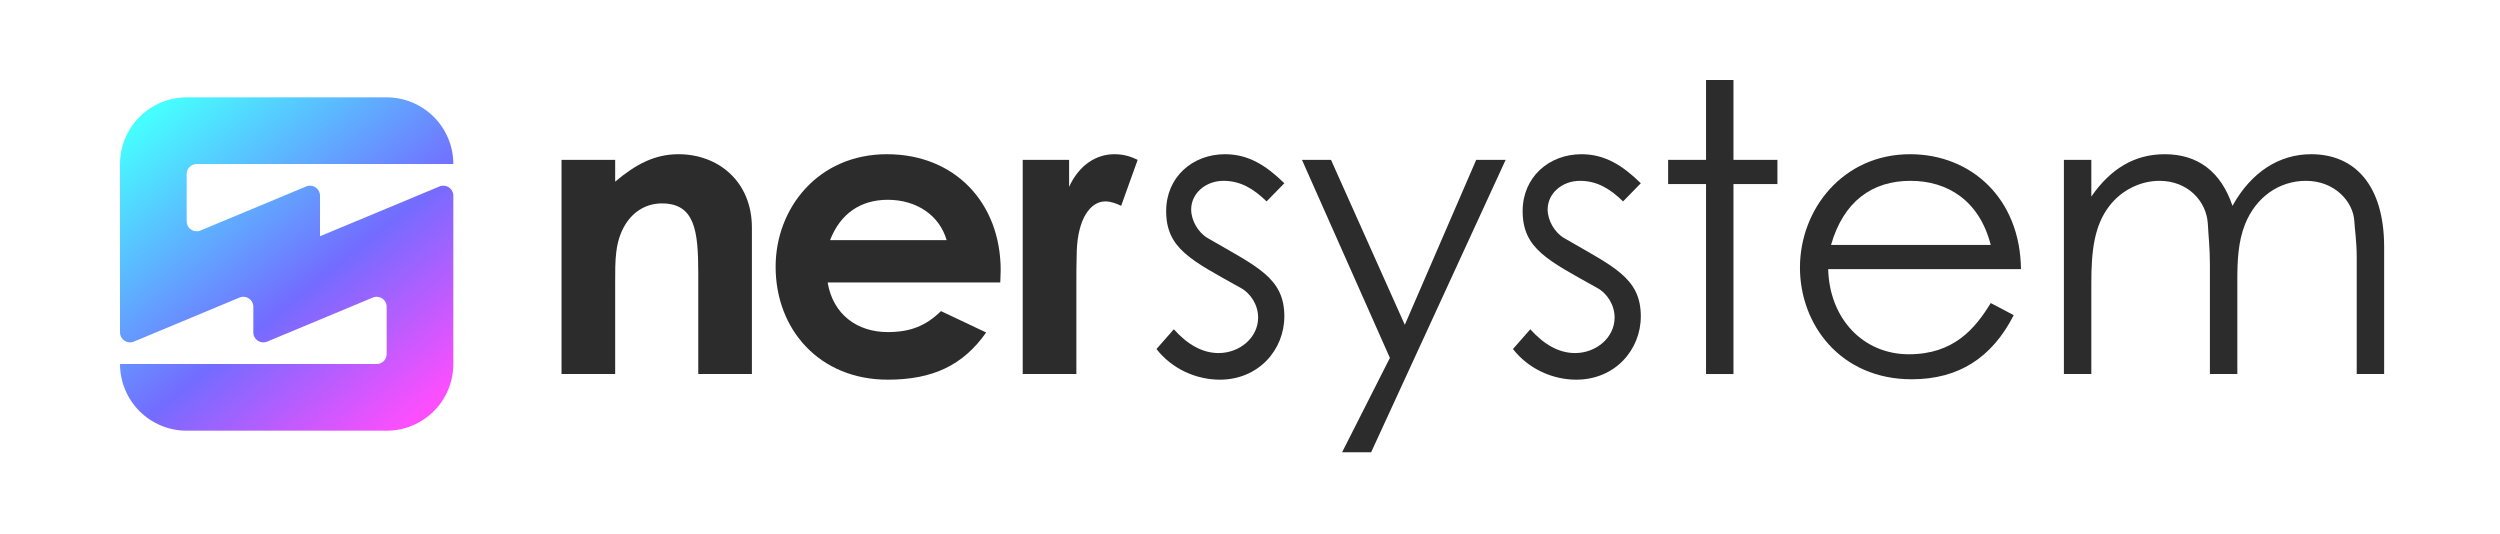
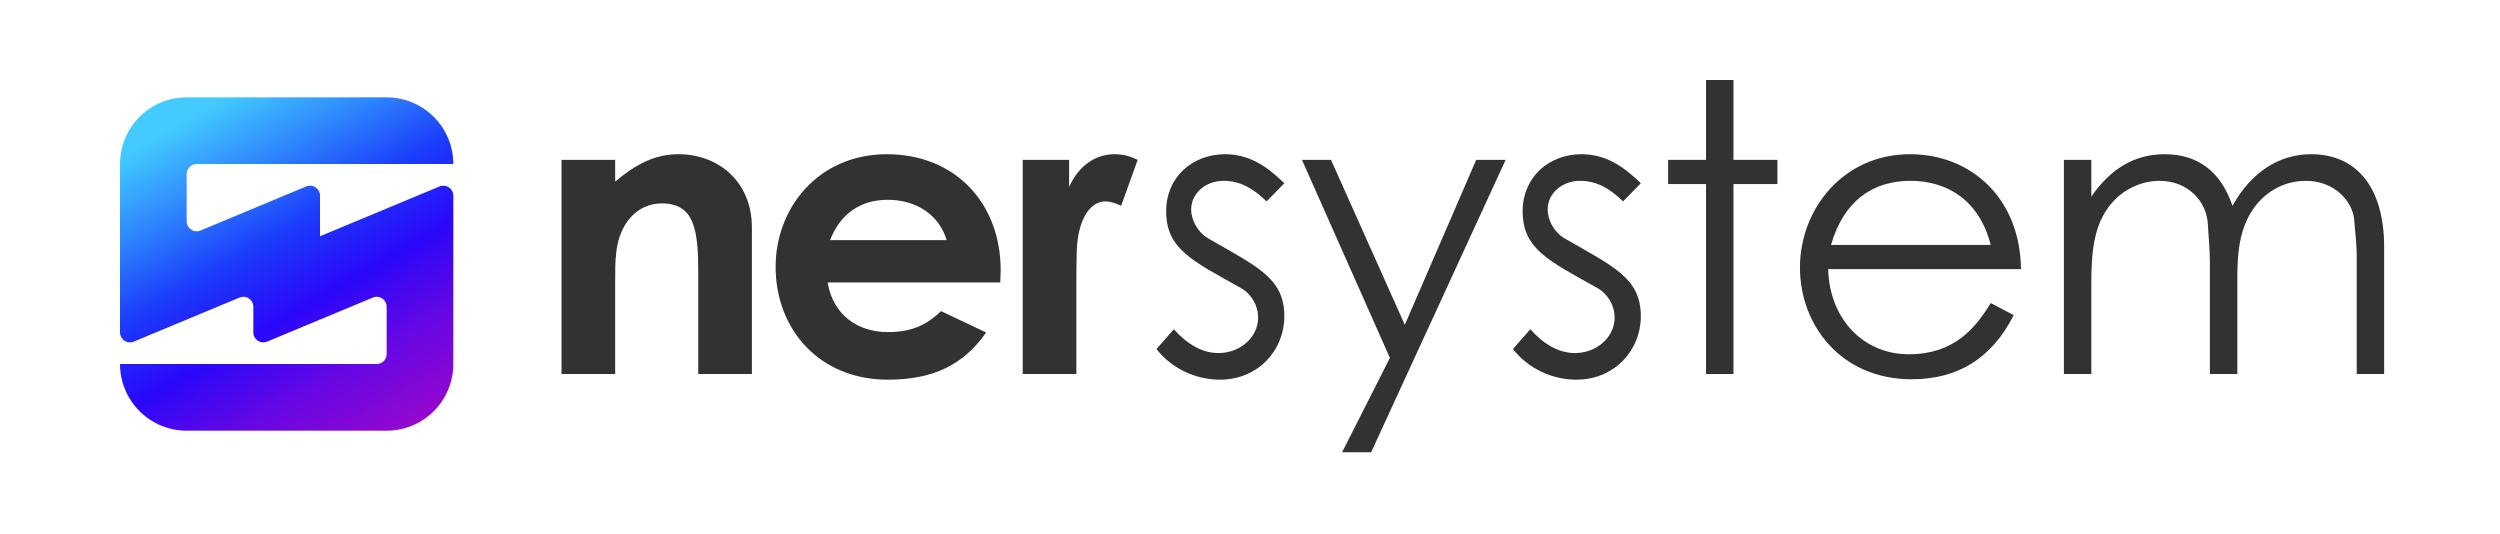
<svg xmlns="http://www.w3.org/2000/svg" width="750" height="160" viewBox="0 0 750 160" fill="none">
  <path d="M56 52.209V66.329C55.992 66.831 56.11 67.328 56.343 67.773C56.577 68.218 56.918 68.597 57.336 68.876C57.754 69.154 58.235 69.324 58.736 69.368C59.236 69.412 59.74 69.33 60.2 69.129L91.8 55.959C92.261 55.758 92.764 55.676 93.265 55.72C93.766 55.764 94.247 55.934 94.665 56.212C95.083 56.491 95.424 56.87 95.658 57.315C95.891 57.76 96.009 58.257 96 58.759V70.869L131.8 55.959C132.261 55.758 132.765 55.676 133.265 55.72C133.766 55.764 134.247 55.934 134.665 56.212C135.083 56.491 135.424 56.87 135.658 57.315C135.891 57.76 136.009 58.257 136 58.759V109.209C136 114.513 133.893 119.6 130.143 123.351C126.392 127.102 121.305 129.209 116 129.209H56C50.696 129.209 45.609 127.102 41.858 123.351C38.108 119.6 36 114.513 36 109.209H113C113.796 109.209 114.559 108.893 115.122 108.33C115.684 107.768 116 107.005 116 106.209V92.089C116.009 91.587 115.891 91.09 115.658 90.645C115.424 90.2 115.083 89.821 114.665 89.542C114.247 89.263 113.766 89.094 113.265 89.05C112.765 89.006 112.261 89.088 111.8 89.289L80.2 102.459C79.74 102.66 79.236 102.742 78.736 102.698C78.235 102.654 77.754 102.485 77.336 102.206C76.918 101.927 76.576 101.548 76.343 101.103C76.11 100.658 75.992 100.161 76 99.659V92.089C76.009 91.587 75.891 91.09 75.658 90.645C75.424 90.2 75.083 89.821 74.665 89.542C74.247 89.263 73.766 89.094 73.265 89.05C72.764 89.006 72.261 89.088 71.8 89.289L40.2 102.459C39.74 102.66 39.236 102.742 38.736 102.698C38.235 102.654 37.754 102.485 37.336 102.206C36.918 101.927 36.577 101.548 36.343 101.103C36.11 100.658 35.992 100.161 36 99.659V49.209C36 43.905 38.108 38.818 41.858 35.067C45.609 31.316 50.696 29.209 56 29.209L116 29.209C121.305 29.209 126.392 31.316 130.143 35.067C133.893 38.818 136 43.905 136 49.209H59C58.205 49.209 57.442 49.525 56.879 50.088C56.316 50.65 56 51.413 56 52.209V52.209Z" fill="url(#paint0_linear)" />
-   <path d="M184.551 47.958H168.458V112.209H184.551V84.863C184.551 78.208 184.43 72.4 187.697 67.197C190.238 63.204 194.11 61.026 198.587 61.026C208.388 61.026 209.477 69.133 209.477 81.838V112.209H225.57V68.286C225.57 54.492 215.527 46.264 203.548 46.264C196.409 46.264 190.722 49.289 184.551 54.492V47.958Z" fill="#2C2C2C" />
-   <path d="M282.297 93.333C277.82 97.689 273.222 99.625 266.325 99.625C257.129 99.625 249.869 94.301 248.296 84.742H300.084C300.084 83.29 300.205 82.564 300.205 81.112C300.205 60.784 286.411 46.264 266.083 46.264C245.392 46.264 232.687 62.478 232.687 80.023C232.687 98.899 245.876 113.903 266.325 113.903C279.877 113.903 288.952 109.547 295.849 99.746L282.297 93.333ZM249.022 72.037C252.168 63.93 258.339 59.937 266.325 59.937C274.916 59.937 281.813 64.535 283.991 72.037H249.022Z" fill="#2C2C2C" />
-   <path d="M320.732 47.958H306.817V112.209H322.91V86.194C322.91 82.685 322.91 78.692 323.031 75.183C323.394 65.745 327.024 60.421 331.622 60.421C333.316 60.421 335.131 61.147 336.341 61.752L341.302 47.958C339.729 47.232 337.672 46.264 334.284 46.264C328.96 46.264 323.757 49.41 320.732 56.065V47.958Z" fill="#2C2C2C" />
-   <path d="M346.945 104.707C351.543 110.636 358.803 113.903 365.942 113.903C377.558 113.903 385.302 104.949 385.302 94.906C385.302 83.29 377.074 80.023 362.312 71.432C359.408 69.738 357.351 66.108 357.351 62.841C357.351 58.001 361.707 54.25 367.031 54.25C372.234 54.25 376.106 56.67 379.978 60.421L385.302 54.976C379.857 49.652 374.533 46.264 367.515 46.264C357.714 46.264 349.849 53.161 349.849 63.325C349.849 74.578 357.351 78.087 372.113 86.315C375.259 88.009 377.437 91.518 377.437 95.269C377.437 101.319 371.871 105.917 365.579 105.917C360.739 105.917 356.262 103.376 352.148 98.778L346.945 104.707Z" fill="#2C2C2C" />
-   <path d="M416.967 107.369L402.625 135.683H411.337L451.694 47.958H442.861L421.444 97.447L399.301 47.958H390.589L416.967 107.369Z" fill="#2C2C2C" />
-   <path d="M453.888 104.707C458.486 110.636 465.746 113.903 472.885 113.903C484.501 113.903 492.245 104.949 492.245 94.906C492.245 83.29 484.017 80.023 469.255 71.432C466.351 69.738 464.294 66.108 464.294 62.841C464.294 58.001 468.65 54.25 473.974 54.25C479.177 54.25 483.049 56.67 486.921 60.421L492.245 54.976C486.8 49.652 481.476 46.264 474.458 46.264C464.657 46.264 456.792 53.161 456.792 63.325C456.792 74.578 464.294 78.087 479.056 86.315C482.202 88.009 484.38 91.518 484.38 95.269C484.38 101.319 478.814 105.917 472.522 105.917C467.682 105.917 463.205 103.376 459.091 98.778L453.888 104.707Z" fill="#2C2C2C" />
-   <path d="M511.81 47.958H500.436V55.218H511.81V112.209H520.038V55.218H533.227V47.958H520.038V24H511.81V47.958Z" fill="#2C2C2C" />
-   <path d="M606.295 80.749C606.053 59.453 591.291 46.264 573.02 46.264C552.934 46.264 539.987 62.72 539.987 80.265C539.987 97.447 552.208 113.782 573.504 113.782C587.54 113.782 597.583 107.369 604.117 94.543L597.22 90.913C592.501 98.657 586.088 106.28 572.657 106.28C558.863 106.28 548.82 95.511 548.457 80.749H606.295ZM549.304 73.489C553.055 60.421 561.646 54.25 573.141 54.25C584.273 54.25 593.832 60.179 597.22 73.489H549.304Z" fill="#2C2C2C" />
-   <path d="M671.199 84.137C671.199 78.208 671.441 72.521 673.498 67.318C676.765 59.09 683.783 54.25 691.769 54.25C700.481 54.25 705.926 60.542 706.289 66.229C706.41 68.649 707.015 72.4 707.015 77.119V112.209H715.243V74.094C715.243 55.823 706.652 46.264 693.342 46.264C683.904 46.264 675.434 51.467 669.747 61.752C666.238 51.346 659.22 46.264 649.419 46.264C640.223 46.264 633.084 50.741 627.397 58.969V47.958H619.169V112.209H627.397V84.984C627.397 75.304 628.244 67.681 632.842 61.752C636.472 57.033 642.159 54.25 647.846 54.25C656.316 54.25 662.003 60.3 662.366 67.318C662.487 70.222 662.971 74.336 662.971 79.297V112.209H671.199V84.137Z" fill="#2C2C2C" />
+   <path d="M184.551 47.958H168.458V112.209H184.551V84.863C184.551 78.208 184.43 72.4 187.697 67.197C190.238 63.204 194.11 61.026 198.587 61.026C208.388 61.026 209.477 69.133 209.477 81.838V112.209H225.57V68.286C225.57 54.492 215.527 46.264 203.548 46.264C196.409 46.264 190.722 49.289 184.551 54.492V47.958Z" fill="#323232" />
+   <path d="M282.297 93.333C277.82 97.689 273.222 99.625 266.325 99.625C257.129 99.625 249.869 94.301 248.296 84.742H300.084C300.084 83.29 300.205 82.564 300.205 81.112C300.205 60.784 286.411 46.264 266.083 46.264C245.392 46.264 232.687 62.478 232.687 80.023C232.687 98.899 245.876 113.903 266.325 113.903C279.877 113.903 288.952 109.547 295.849 99.746L282.297 93.333ZM249.022 72.037C252.168 63.93 258.339 59.937 266.325 59.937C274.916 59.937 281.813 64.535 283.991 72.037H249.022Z" fill="#323232" />
+   <path d="M320.732 47.958H306.817V112.209H322.91V86.194C322.91 82.685 322.91 78.692 323.031 75.183C323.394 65.745 327.024 60.421 331.622 60.421C333.316 60.421 335.131 61.147 336.341 61.752L341.302 47.958C339.729 47.232 337.672 46.264 334.284 46.264C328.96 46.264 323.757 49.41 320.732 56.065V47.958Z" fill="#323232" />
+   <path d="M346.945 104.707C351.543 110.636 358.803 113.903 365.942 113.903C377.558 113.903 385.302 104.949 385.302 94.906C385.302 83.29 377.074 80.023 362.312 71.432C359.408 69.738 357.351 66.108 357.351 62.841C357.351 58.001 361.707 54.25 367.031 54.25C372.234 54.25 376.106 56.67 379.978 60.421L385.302 54.976C379.857 49.652 374.533 46.264 367.515 46.264C357.714 46.264 349.849 53.161 349.849 63.325C349.849 74.578 357.351 78.087 372.113 86.315C375.259 88.009 377.437 91.518 377.437 95.269C377.437 101.319 371.871 105.917 365.579 105.917C360.739 105.917 356.262 103.376 352.148 98.778L346.945 104.707Z" fill="#323232" />
+   <path d="M416.967 107.369L402.625 135.683H411.337L451.694 47.958H442.861L421.444 97.447L399.301 47.958H390.589L416.967 107.369Z" fill="#323232" />
+   <path d="M453.888 104.707C458.486 110.636 465.746 113.903 472.885 113.903C484.501 113.903 492.245 104.949 492.245 94.906C492.245 83.29 484.017 80.023 469.255 71.432C466.351 69.738 464.294 66.108 464.294 62.841C464.294 58.001 468.65 54.25 473.974 54.25C479.177 54.25 483.049 56.67 486.921 60.421L492.245 54.976C486.8 49.652 481.476 46.264 474.458 46.264C464.657 46.264 456.792 53.161 456.792 63.325C456.792 74.578 464.294 78.087 479.056 86.315C482.202 88.009 484.38 91.518 484.38 95.269C484.38 101.319 478.814 105.917 472.522 105.917C467.682 105.917 463.205 103.376 459.091 98.778L453.888 104.707Z" fill="#323232" />
+   <path d="M511.81 47.958H500.436V55.218H511.81V112.209H520.038V55.218H533.227V47.958H520.038V24H511.81V47.958Z" fill="#323232" />
+   <path d="M606.295 80.749C606.053 59.453 591.291 46.264 573.02 46.264C552.934 46.264 539.987 62.72 539.987 80.265C539.987 97.447 552.208 113.782 573.504 113.782C587.54 113.782 597.583 107.369 604.117 94.543L597.22 90.913C592.501 98.657 586.088 106.28 572.657 106.28C558.863 106.28 548.82 95.511 548.457 80.749H606.295ZM549.304 73.489C553.055 60.421 561.646 54.25 573.141 54.25C584.273 54.25 593.832 60.179 597.22 73.489H549.304Z" fill="#323232" />
+   <path d="M671.199 84.137C671.199 78.208 671.441 72.521 673.498 67.318C676.765 59.09 683.783 54.25 691.769 54.25C700.481 54.25 705.926 60.542 706.289 66.229C706.41 68.649 707.015 72.4 707.015 77.119V112.209H715.243V74.094C715.243 55.823 706.652 46.264 693.342 46.264C683.904 46.264 675.434 51.467 669.747 61.752C666.238 51.346 659.22 46.264 649.419 46.264C640.223 46.264 633.084 50.741 627.397 58.969V47.958H619.169V112.209H627.397V84.984C627.397 75.304 628.244 67.681 632.842 61.752C636.472 57.033 642.159 54.25 647.846 54.25C656.316 54.25 662.003 60.3 662.366 67.318C662.487 70.222 662.971 74.336 662.971 79.297V112.209H671.199V84.137Z" fill="#323232" />
  <defs>
-     <linearGradient id="paint0_linear" x1="43.5" y1="35.209" x2="119.5" y2="129.209" gradientUnits="userSpaceOnUse">
-       <stop stop-color="#46FEFF" />
-       <stop offset="0.583" stop-color="#736CFF" />
-       <stop offset="1" stop-color="#FD4EFE" />
+     <linearGradient id="paint0_linear" x1="67.5" y1="29" x2="125" y2="129" gradientUnits="userSpaceOnUse">
+       <stop stop-color="#43CBFF" />
+       <stop offset="0.188" stop-color="#2F88FD" />
+       <stop offset="0.385" stop-color="#1B3AFB" />
+       <stop offset="0.578" stop-color="#2B07F9" />
+       <stop offset="0.781" stop-color="#6807E3" />
+       <stop offset="1" stop-color="#9708CC" />
    </linearGradient>
  </defs>
</svg>
